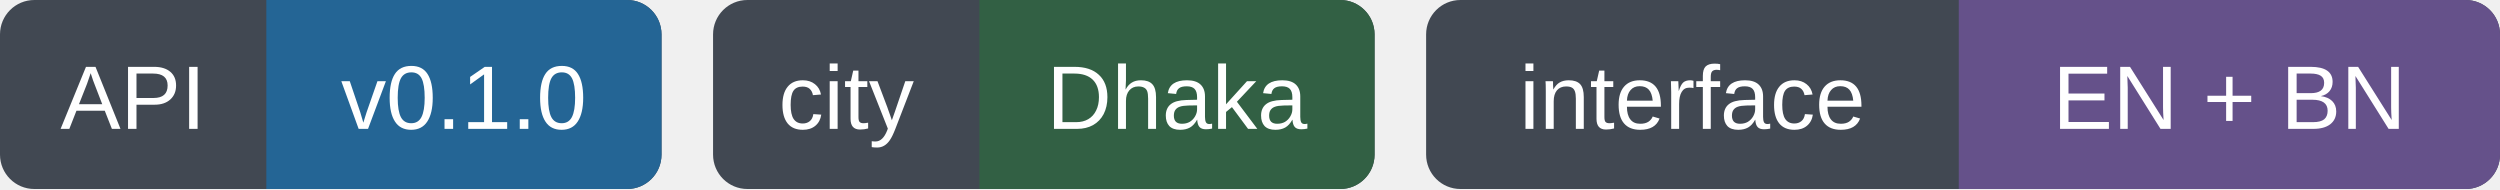
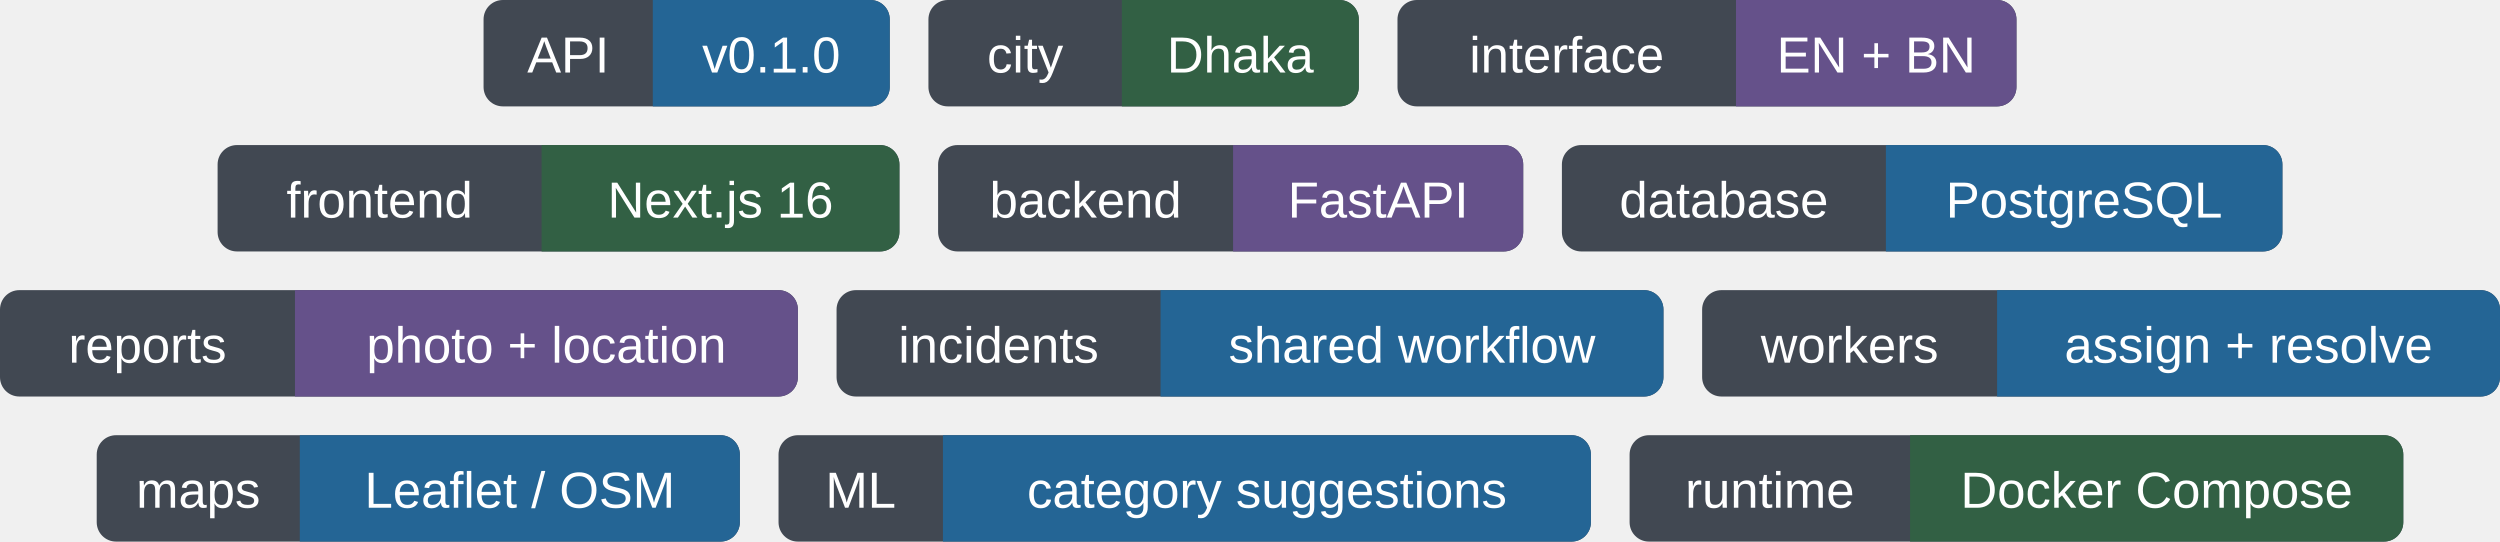
- <svg xmlns="http://www.w3.org/2000/svg" width="291" height="22" viewBox="0 0 291 22" role="img" aria-labelledby="title">
-   <defs>
-     <clipPath id="badges">
-       <rect x="0" width="77" height="22" rx="4" />
-       <rect x="83" width="77" height="22" rx="4" />
-       <rect x="166" width="125" height="22" rx="4" />
+ <svg xmlns="http://www.w3.org/2000/svg" width="517" height="112" viewBox="0 0 517 112" role="img" aria-labelledby="title">
+   <g transform="translate(100 0)">
+     <clipPath id="badge-0-0">
+       <rect width="84" height="22" rx="4" />
    </clipPath>
-   </defs>
-   <g clip-path="url(#badges)">
-     <path fill="#414852" d="M0 0h291v22H0z" />
-     <path fill="#246595" d="M31 0h46v22h-46z" />
-     <path fill="#326044" d="M114 0h46v22h-46z" />
-     <path fill="#65518a" d="M228 0h63v22h-63z" />
+     <g clip-path="url(#badge-0-0)">
+       <rect width="84" height="22" fill="#414852" />
+       <rect x="35" width="49" height="22" fill="#246595" />
+     </g>
+     <g fill="white" font-family="Verdana,Arial,sans-serif" font-size="10.5" text-anchor="middle">
+       <text x="17.5" y="15">API</text>
+       <text x="59.5" y="15">v0.1.0</text>
+     </g>
  </g>
-   <g fill="white" font-family="Verdana,Arial,sans-serif" font-size="10.5" text-anchor="middle">
-     <text x="15.5" y="15">API</text>
-     <text x="54" y="15">v0.1.0</text>
-     <text x="98.5" y="15">city</text>
-     <text x="137" y="15">Dhaka</text>
-     <text x="197" y="15">interface</text>
-     <text x="259.5" y="15">EN + BN</text>
+   <g transform="translate(192 0)">
+     <clipPath id="badge-0-1">
+       <rect width="89" height="22" rx="4" />
+     </clipPath>
+     <g clip-path="url(#badge-0-1)">
+       <rect width="89" height="22" fill="#414852" />
+       <rect x="40" width="49" height="22" fill="#326044" />
+     </g>
+     <g fill="white" font-family="Verdana,Arial,sans-serif" font-size="10.5" text-anchor="middle">
+       <text x="20" y="15">city</text>
+       <text x="64.5" y="15">Dhaka</text>
+     </g>
+   </g>
+   <g transform="translate(289 0)">
+     <clipPath id="badge-0-2">
+       <rect width="128" height="22" rx="4" />
+     </clipPath>
+     <g clip-path="url(#badge-0-2)">
+       <rect width="128" height="22" fill="#414852" />
+       <rect x="70" width="58" height="22" fill="#65518a" />
+     </g>
+     <g fill="white" font-family="Verdana,Arial,sans-serif" font-size="10.5" text-anchor="middle">
+       <text x="35" y="15">interface</text>
+       <text x="99" y="15">EN + BN</text>
+     </g>
+   </g>
+   <g transform="translate(45 30)">
+     <clipPath id="badge-1-0">
+       <rect width="141" height="22" rx="4" />
+     </clipPath>
+     <g clip-path="url(#badge-1-0)">
+       <rect width="141" height="22" fill="#414852" />
+       <rect x="67" width="74" height="22" fill="#326044" />
+     </g>
+     <g fill="white" font-family="Verdana,Arial,sans-serif" font-size="10.5" text-anchor="middle">
+       <text x="33.5" y="15">frontend</text>
+       <text x="104" y="15">Next.js 16</text>
+     </g>
+   </g>
+   <g transform="translate(194 30)">
+     <clipPath id="badge-1-1">
+       <rect width="121" height="22" rx="4" />
+     </clipPath>
+     <g clip-path="url(#badge-1-1)">
+       <rect width="121" height="22" fill="#414852" />
+       <rect x="61" width="60" height="22" fill="#65518a" />
+     </g>
+     <g fill="white" font-family="Verdana,Arial,sans-serif" font-size="10.5" text-anchor="middle">
+       <text x="30.5" y="15">backend</text>
+       <text x="91" y="15">FastAPI</text>
+     </g>
+   </g>
+   <g transform="translate(323 30)">
+     <clipPath id="badge-1-2">
+       <rect width="149" height="22" rx="4" />
+     </clipPath>
+     <g clip-path="url(#badge-1-2)">
+       <rect width="149" height="22" fill="#414852" />
+       <rect x="67" width="82" height="22" fill="#246595" />
+     </g>
+     <g fill="white" font-family="Verdana,Arial,sans-serif" font-size="10.5" text-anchor="middle">
+       <text x="33.5" y="15">database</text>
+       <text x="108" y="15">PostgreSQL</text>
+     </g>
+   </g>
+   <g transform="translate(0 60)">
+     <clipPath id="badge-2-0">
+       <rect width="165" height="22" rx="4" />
+     </clipPath>
+     <g clip-path="url(#badge-2-0)">
+       <rect width="165" height="22" fill="#414852" />
+       <rect x="61" width="104" height="22" fill="#65518a" />
+     </g>
+     <g fill="white" font-family="Verdana,Arial,sans-serif" font-size="10.5" text-anchor="middle">
+       <text x="30.5" y="15">reports</text>
+       <text x="113" y="15">photo + location</text>
+     </g>
+   </g>
+   <g transform="translate(173 60)">
+     <clipPath id="badge-2-1">
+       <rect width="171" height="22" rx="4" />
+     </clipPath>
+     <g clip-path="url(#badge-2-1)">
+       <rect width="171" height="22" fill="#414852" />
+       <rect x="67" width="104" height="22" fill="#246595" />
+     </g>
+     <g fill="white" font-family="Verdana,Arial,sans-serif" font-size="10.5" text-anchor="middle">
+       <text x="33.5" y="15">incidents</text>
+       <text x="119" y="15">shared workflow</text>
+     </g>
+   </g>
+   <g transform="translate(352 60)">
+     <clipPath id="badge-2-2">
+       <rect width="165" height="22" rx="4" />
+     </clipPath>
+     <g clip-path="url(#badge-2-2)">
+       <rect width="165" height="22" fill="#414852" />
+       <rect x="61" width="104" height="22" fill="#246595" />
+     </g>
+     <g fill="white" font-family="Verdana,Arial,sans-serif" font-size="10.5" text-anchor="middle">
+       <text x="30.5" y="15">workers</text>
+       <text x="113" y="15">assign + resolve</text>
+     </g>
+   </g>
+   <g transform="translate(20 90)">
+     <clipPath id="badge-3-0">
+       <rect width="133" height="22" rx="4" />
+     </clipPath>
+     <g clip-path="url(#badge-3-0)">
+       <rect width="133" height="22" fill="#414852" />
+       <rect x="42" width="91" height="22" fill="#246595" />
+     </g>
+     <g fill="white" font-family="Verdana,Arial,sans-serif" font-size="10.5" text-anchor="middle">
+       <text x="21" y="15">maps</text>
+       <text x="87.5" y="15">Leaflet / OSM</text>
+     </g>
+   </g>
+   <g transform="translate(161 90)">
+     <clipPath id="badge-3-1">
+       <rect width="168" height="22" rx="4" />
+     </clipPath>
+     <g clip-path="url(#badge-3-1)">
+       <rect width="168" height="22" fill="#414852" />
+       <rect x="34" width="134" height="22" fill="#246595" />
+     </g>
+     <g fill="white" font-family="Verdana,Arial,sans-serif" font-size="10.5" text-anchor="middle">
+       <text x="17" y="15">ML</text>
+       <text x="101" y="15">category suggestions</text>
+     </g>
+   </g>
+   <g transform="translate(337 90)">
+     <clipPath id="badge-3-2">
+       <rect width="160" height="22" rx="4" />
+     </clipPath>
+     <g clip-path="url(#badge-3-2)">
+       <rect width="160" height="22" fill="#414852" />
+       <rect x="58" width="102" height="22" fill="#326044" />
+     </g>
+     <g fill="white" font-family="Verdana,Arial,sans-serif" font-size="10.5" text-anchor="middle">
+       <text x="29" y="15">runtime</text>
+       <text x="109" y="15">Docker Compose</text>
+     </g>
  </g>
</svg>
